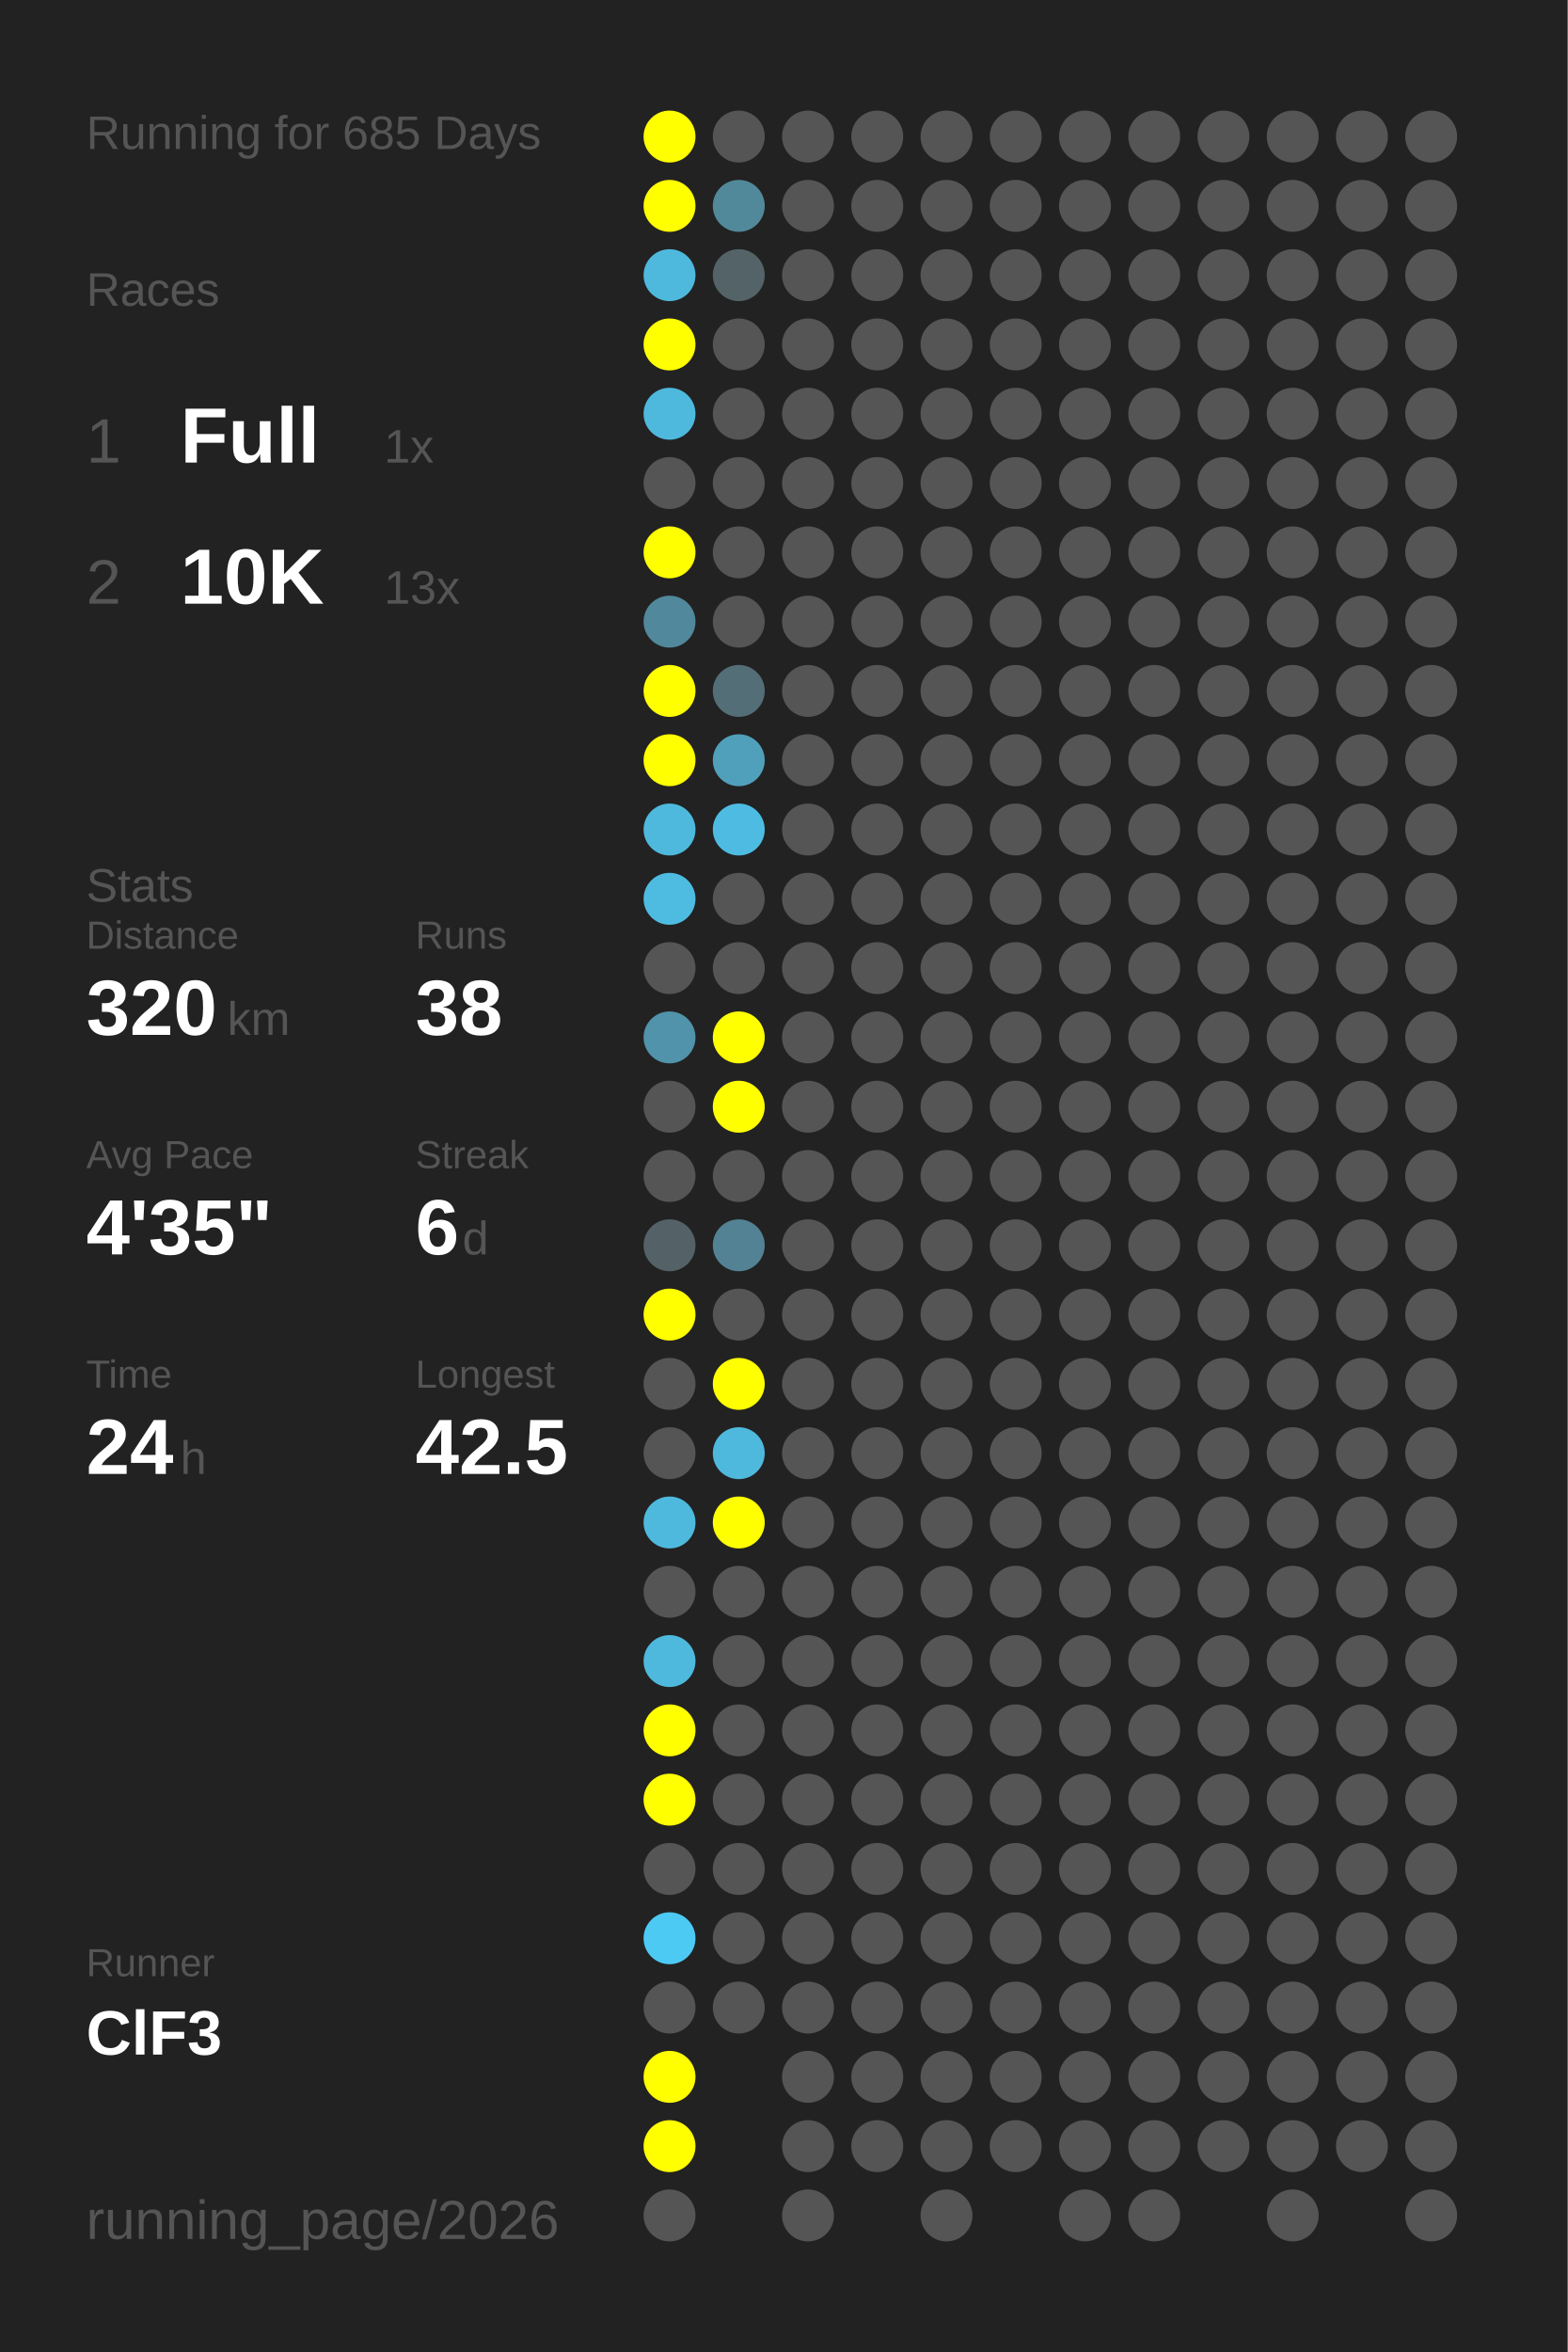
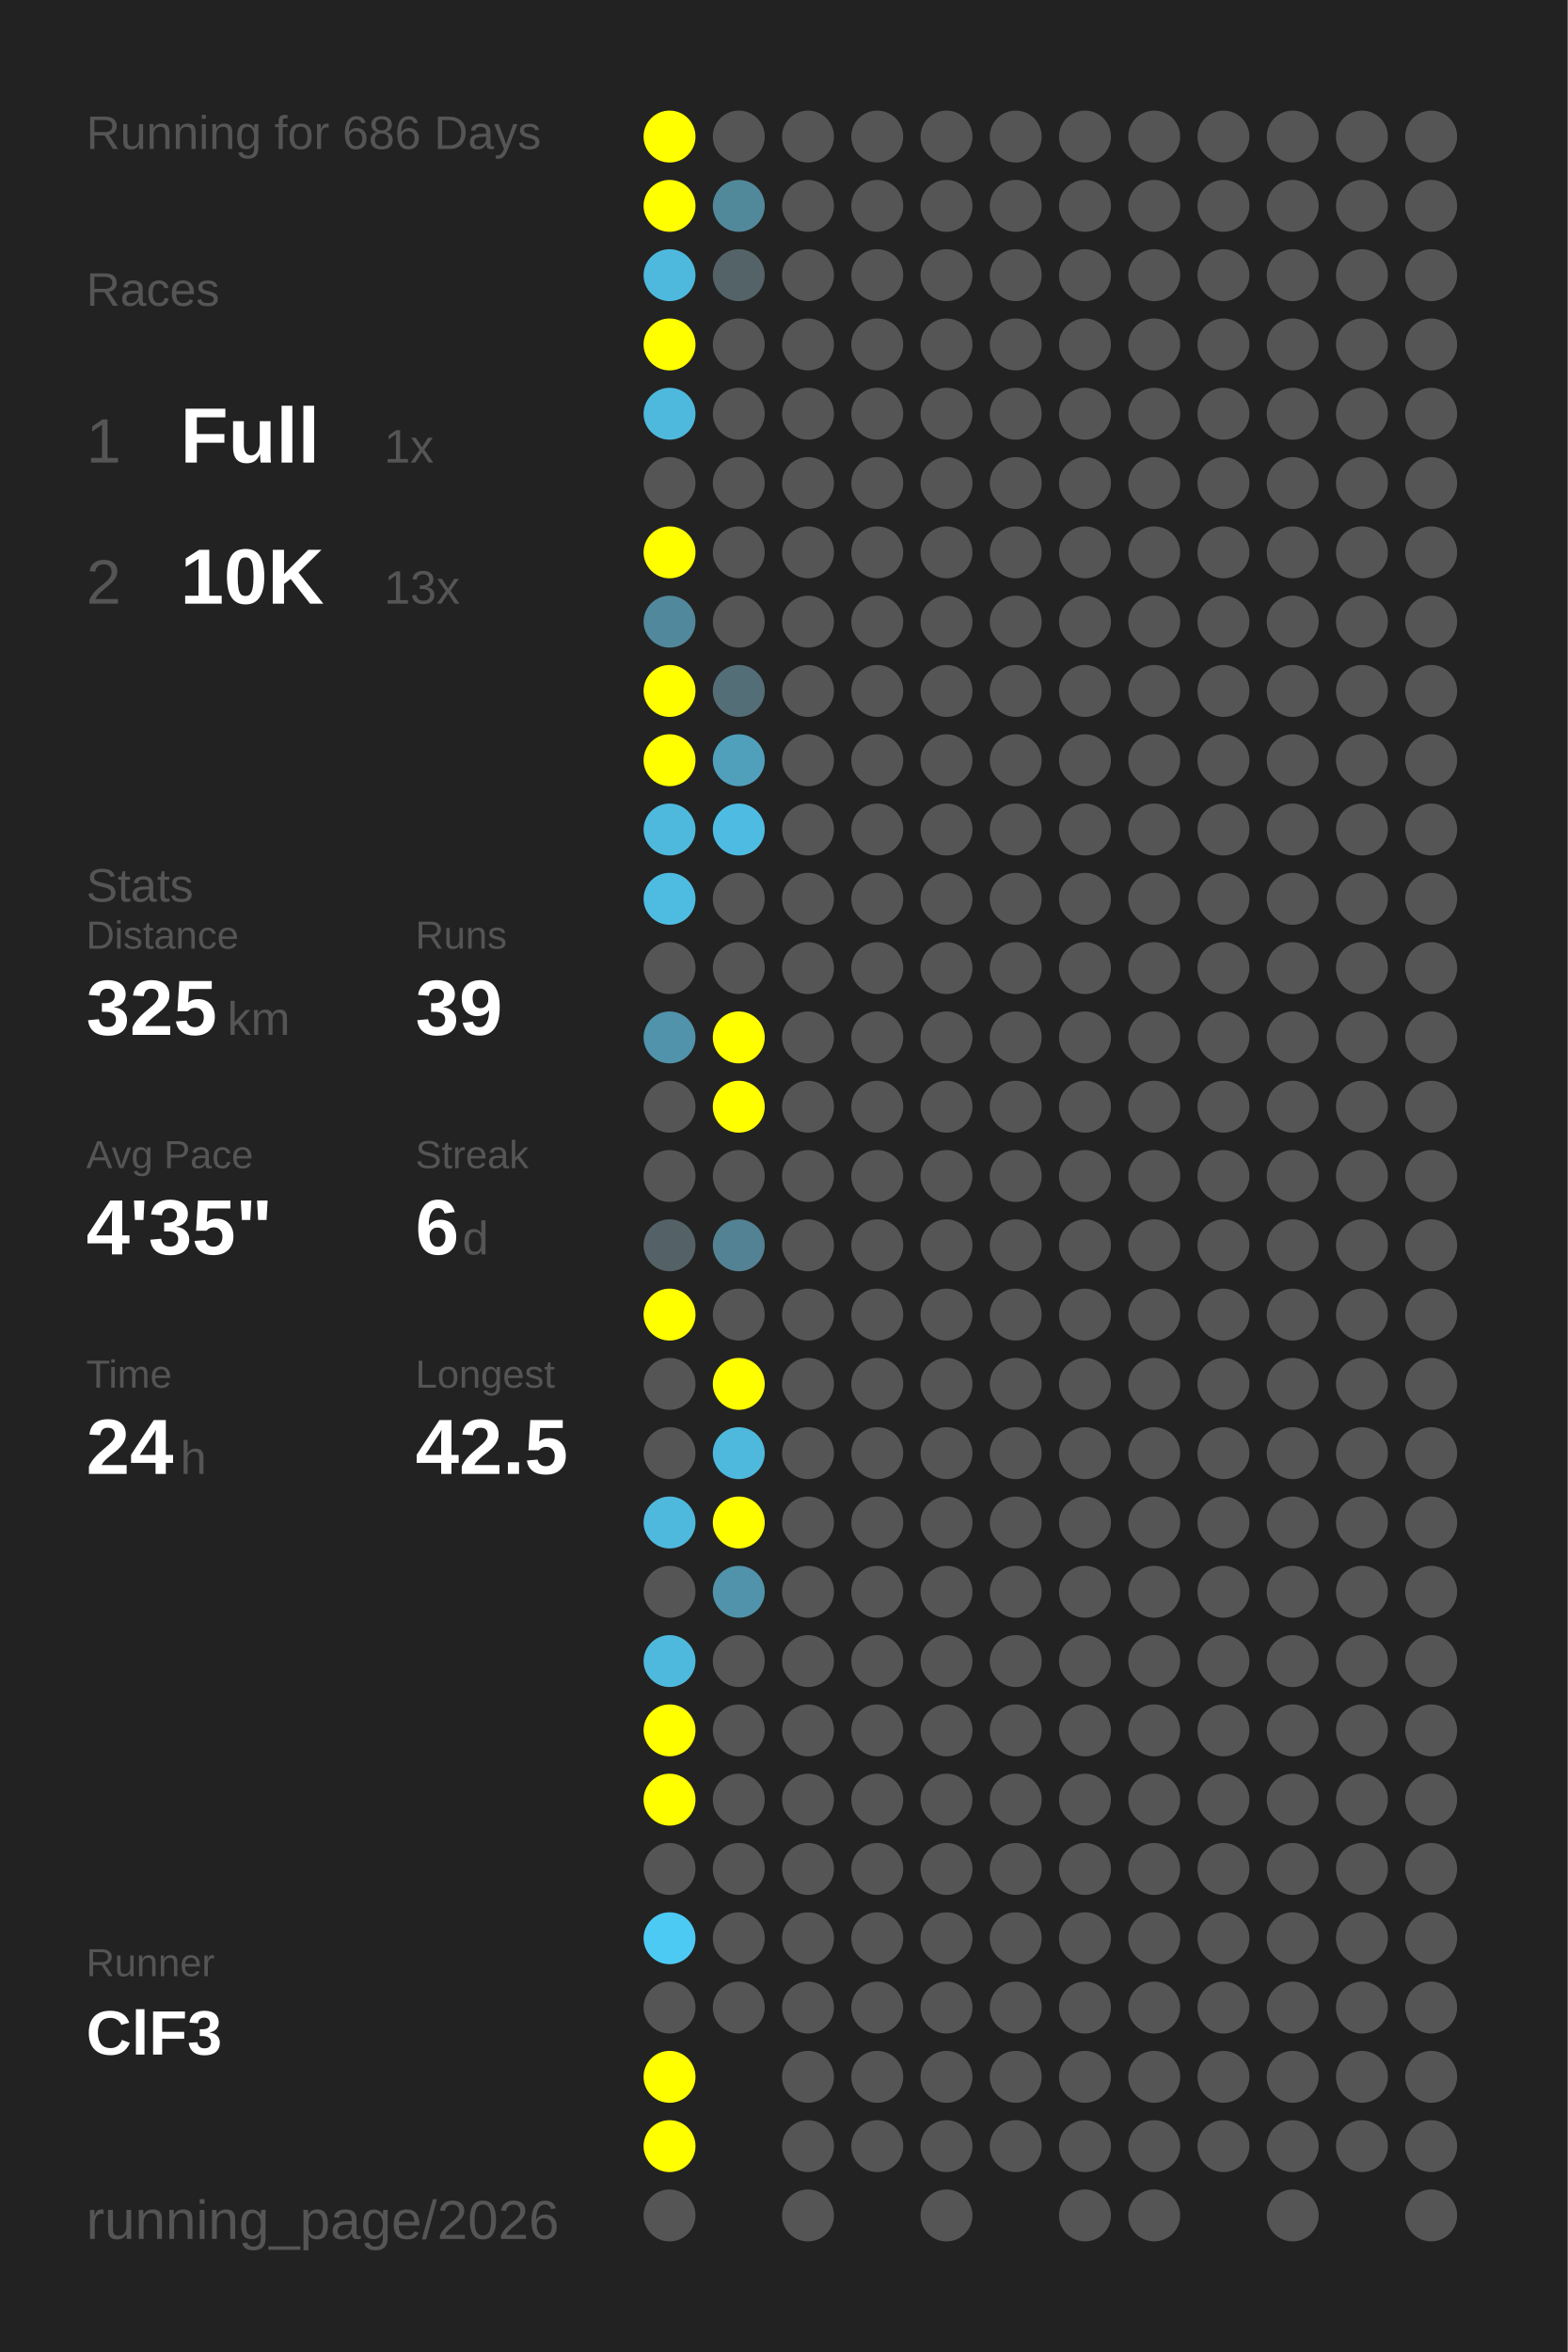
<svg xmlns="http://www.w3.org/2000/svg" baseProfile="full" height="300mm" version="1.1" viewBox="0,0,200,300" width="200mm">
  <defs />
  <rect fill="#222222" height="300" width="200" x="0" y="0" />
-   <text fill="#555555" style="font-size:6px; font-family:Arial;" x="11" y="19">Running for 685 Days</text>
+   <text fill="#555555" style="font-size:6px; font-family:Arial;" x="11" y="19">Running for 686 Days</text>
  <text fill="#555555" style="font-size:6px; font-family:Arial;" x="11" y="39">Races</text>
  <text fill="#555555" style="font-size:8px; font-family:Arial;" x="11" y="59">1</text>
  <text fill="#FFFFFF" style="font-size:10px; font-family:Arial; font-weight:bold;" x="23" y="59">Full</text>
  <text fill="#555555" style="font-size:6px; font-family:Arial;" x="49" y="59">1x</text>
  <text fill="#555555" style="font-size:8px; font-family:Arial;" x="11" y="77">2</text>
  <text fill="#FFFFFF" style="font-size:10px; font-family:Arial; font-weight:bold;" x="23" y="77">10K</text>
  <text fill="#555555" style="font-size:6px; font-family:Arial;" x="49" y="77">13x</text>
  <text fill="#555555" style="font-size:6px; font-family:Arial;" x="11" y="115">Stats</text>
  <text fill="#555555" style="font-size:5px; font-family:Arial;" x="11" y="121">Distance</text>
-   <text fill="#FFFFFF" style="font-size:10px; font-family:Arial; font-weight:bold;" x="11" y="132">320</text>
+   <text fill="#FFFFFF" style="font-size:10px; font-family:Arial; font-weight:bold;" x="11" y="132">325</text>
  <text fill="#555555" style="font-size:6px; font-family:Arial;" x="29" y="132">km</text>
  <text fill="#555555" style="font-size:5px; font-family:Arial;" x="53" y="121">Runs</text>
-   <text fill="#FFFFFF" style="font-size:10px; font-family:Arial; font-weight:bold;" x="53" y="132">38</text>
+   <text fill="#FFFFFF" style="font-size:10px; font-family:Arial; font-weight:bold;" x="53" y="132">39</text>
  <text fill="#555555" style="font-size:5px; font-family:Arial;" x="11" y="149">Avg Pace</text>
  <text fill="#FFFFFF" style="font-size:10px; font-family:Arial; font-weight:bold;" x="11" y="160">4'35"</text>
  <text fill="#555555" style="font-size:5px; font-family:Arial;" x="53" y="149">Streak</text>
  <text fill="#FFFFFF" style="font-size:10px; font-family:Arial; font-weight:bold;" x="53" y="160">6</text>
  <text fill="#555555" style="font-size:6px; font-family:Arial;" x="59" y="160">d</text>
  <text fill="#555555" style="font-size:5px; font-family:Arial;" x="11" y="177">Time</text>
  <text fill="#FFFFFF" style="font-size:10px; font-family:Arial; font-weight:bold;" x="11" y="188">24</text>
  <text fill="#555555" style="font-size:6px; font-family:Arial;" x="23" y="188">h</text>
  <text fill="#555555" style="font-size:5px; font-family:Arial;" x="53" y="177">Longest</text>
  <text fill="#FFFFFF" style="font-size:10px; font-family:Arial; font-weight:bold;" x="53" y="188">42.5</text>
  <text fill="#555555" style="font-size:5px; font-family:Arial;" x="11" y="252.065">Runner</text>
  <text fill="#FFFFFF" style="font-size:8px; font-family:Arial; font-weight:bold;" x="11" y="262.065">ClF3</text>
  <text fill="#555555" style="font-size:7px; font-family:Arial;" x="11" y="285.581">running_page/2026</text>
  <circle cx="85.417" cy="17.419" fill="#FFFF00" r="3.312" />
  <circle cx="85.417" cy="26.258" fill="#FFFF00" r="3.312" />
  <circle cx="85.417" cy="35.097" fill="#4eb9dd" r="3.312" />
  <circle cx="85.417" cy="43.935" fill="#FFFF00" r="3.312" />
  <circle cx="85.417" cy="52.774" fill="#4eb9dd" r="3.312" />
  <circle cx="85.417" cy="61.613" fill="#555555" r="3.312" />
  <circle cx="85.417" cy="70.452" fill="#FFFF00" r="3.312" />
  <circle cx="85.417" cy="79.29" fill="#51889b" r="3.312" />
  <circle cx="85.417" cy="88.129" fill="#FFFF00" r="3.312" />
  <circle cx="85.417" cy="96.968" fill="#FFFF00" r="3.312" />
  <circle cx="85.417" cy="105.806" fill="#4eb9dd" r="3.312" />
  <circle cx="85.417" cy="114.645" fill="#4ebce1" r="3.312" />
  <circle cx="85.417" cy="123.484" fill="#555555" r="3.312" />
  <circle cx="85.417" cy="132.323" fill="#5093aa" r="3.312" />
  <circle cx="85.417" cy="141.161" fill="#555555" r="3.312" />
  <circle cx="85.417" cy="150" fill="#555555" r="3.312" />
  <circle cx="85.417" cy="158.839" fill="#546267" r="3.312" />
  <circle cx="85.417" cy="167.677" fill="#FFFF00" r="3.312" />
  <circle cx="85.417" cy="176.516" fill="#555555" r="3.312" />
  <circle cx="85.417" cy="185.355" fill="#555555" r="3.312" />
  <circle cx="85.417" cy="194.194" fill="#4eb9dd" r="3.312" />
  <circle cx="85.417" cy="203.032" fill="#555555" r="3.312" />
  <circle cx="85.417" cy="211.871" fill="#4eb9dd" r="3.312" />
  <circle cx="85.417" cy="220.71" fill="#FFFF00" r="3.312" />
  <circle cx="85.417" cy="229.548" fill="#FFFF00" r="3.312" />
  <circle cx="85.417" cy="238.387" fill="#555555" r="3.312" />
  <circle cx="85.417" cy="247.226" fill="#4dcaf4" r="3.312" />
  <circle cx="85.417" cy="256.065" fill="#555555" r="3.312" />
  <circle cx="85.417" cy="264.903" fill="#FFFF00" r="3.312" />
  <circle cx="85.417" cy="273.742" fill="#FFFF00" r="3.312" />
  <circle cx="85.417" cy="282.581" fill="#555555" r="3.312" />
  <circle cx="94.25" cy="17.419" fill="#555555" r="3.312" />
  <circle cx="94.25" cy="26.258" fill="#51899b" r="3.312" />
  <circle cx="94.25" cy="35.097" fill="#546368" r="3.312" />
  <circle cx="94.25" cy="43.935" fill="#555555" r="3.312" />
  <circle cx="94.25" cy="52.774" fill="#555555" r="3.312" />
  <circle cx="94.25" cy="61.613" fill="#555555" r="3.312" />
  <circle cx="94.25" cy="70.452" fill="#555555" r="3.312" />
  <circle cx="94.25" cy="79.29" fill="#555555" r="3.312" />
  <circle cx="94.25" cy="88.129" fill="#536e77" r="3.312" />
  <circle cx="94.25" cy="96.968" fill="#50a0bc" r="3.312" />
  <circle cx="94.25" cy="105.806" fill="#4ebce2" r="3.312" />
  <circle cx="94.25" cy="114.645" fill="#555555" r="3.312" />
  <circle cx="94.25" cy="123.484" fill="#555555" r="3.312" />
  <circle cx="94.25" cy="132.323" fill="#FFFF00" r="3.312" />
  <circle cx="94.25" cy="141.161" fill="#FFFF00" r="3.312" />
  <circle cx="94.25" cy="150" fill="#555555" r="3.312" />
  <circle cx="94.25" cy="158.839" fill="#528293" r="3.312" />
  <circle cx="94.25" cy="167.677" fill="#555555" r="3.312" />
  <circle cx="94.25" cy="176.516" fill="#FFFF00" r="3.312" />
  <circle cx="94.25" cy="185.355" fill="#4eb9dd" r="3.312" />
  <circle cx="94.25" cy="194.194" fill="#FFFF00" r="3.312" />
-   <circle cx="94.25" cy="203.032" fill="#555555" r="3.312" />
+   <circle cx="94.25" cy="203.032" fill="#5093aa" r="3.312" />
  <circle cx="94.25" cy="211.871" fill="#555555" r="3.312" />
  <circle cx="94.25" cy="220.71" fill="#555555" r="3.312" />
  <circle cx="94.25" cy="229.548" fill="#555555" r="3.312" />
  <circle cx="94.25" cy="238.387" fill="#555555" r="3.312" />
  <circle cx="94.25" cy="247.226" fill="#555555" r="3.312" />
  <circle cx="94.25" cy="256.065" fill="#555555" r="3.312" />
  <circle cx="103.083" cy="17.419" fill="#555555" r="3.312" />
  <circle cx="103.083" cy="26.258" fill="#555555" r="3.312" />
  <circle cx="103.083" cy="35.097" fill="#555555" r="3.312" />
  <circle cx="103.083" cy="43.935" fill="#555555" r="3.312" />
  <circle cx="103.083" cy="52.774" fill="#555555" r="3.312" />
  <circle cx="103.083" cy="61.613" fill="#555555" r="3.312" />
  <circle cx="103.083" cy="70.452" fill="#555555" r="3.312" />
  <circle cx="103.083" cy="79.29" fill="#555555" r="3.312" />
  <circle cx="103.083" cy="88.129" fill="#555555" r="3.312" />
  <circle cx="103.083" cy="96.968" fill="#555555" r="3.312" />
  <circle cx="103.083" cy="105.806" fill="#555555" r="3.312" />
  <circle cx="103.083" cy="114.645" fill="#555555" r="3.312" />
  <circle cx="103.083" cy="123.484" fill="#555555" r="3.312" />
  <circle cx="103.083" cy="132.323" fill="#555555" r="3.312" />
  <circle cx="103.083" cy="141.161" fill="#555555" r="3.312" />
  <circle cx="103.083" cy="150" fill="#555555" r="3.312" />
  <circle cx="103.083" cy="158.839" fill="#555555" r="3.312" />
  <circle cx="103.083" cy="167.677" fill="#555555" r="3.312" />
  <circle cx="103.083" cy="176.516" fill="#555555" r="3.312" />
  <circle cx="103.083" cy="185.355" fill="#555555" r="3.312" />
  <circle cx="103.083" cy="194.194" fill="#555555" r="3.312" />
  <circle cx="103.083" cy="203.032" fill="#555555" r="3.312" />
  <circle cx="103.083" cy="211.871" fill="#555555" r="3.312" />
  <circle cx="103.083" cy="220.71" fill="#555555" r="3.312" />
  <circle cx="103.083" cy="229.548" fill="#555555" r="3.312" />
  <circle cx="103.083" cy="238.387" fill="#555555" r="3.312" />
  <circle cx="103.083" cy="247.226" fill="#555555" r="3.312" />
  <circle cx="103.083" cy="256.065" fill="#555555" r="3.312" />
  <circle cx="103.083" cy="264.903" fill="#555555" r="3.312" />
  <circle cx="103.083" cy="273.742" fill="#555555" r="3.312" />
  <circle cx="103.083" cy="282.581" fill="#555555" r="3.312" />
  <circle cx="111.917" cy="17.419" fill="#555555" r="3.312" />
  <circle cx="111.917" cy="26.258" fill="#555555" r="3.312" />
  <circle cx="111.917" cy="35.097" fill="#555555" r="3.312" />
  <circle cx="111.917" cy="43.935" fill="#555555" r="3.312" />
  <circle cx="111.917" cy="52.774" fill="#555555" r="3.312" />
  <circle cx="111.917" cy="61.613" fill="#555555" r="3.312" />
  <circle cx="111.917" cy="70.452" fill="#555555" r="3.312" />
  <circle cx="111.917" cy="79.29" fill="#555555" r="3.312" />
  <circle cx="111.917" cy="88.129" fill="#555555" r="3.312" />
  <circle cx="111.917" cy="96.968" fill="#555555" r="3.312" />
  <circle cx="111.917" cy="105.806" fill="#555555" r="3.312" />
  <circle cx="111.917" cy="114.645" fill="#555555" r="3.312" />
  <circle cx="111.917" cy="123.484" fill="#555555" r="3.312" />
  <circle cx="111.917" cy="132.323" fill="#555555" r="3.312" />
  <circle cx="111.917" cy="141.161" fill="#555555" r="3.312" />
  <circle cx="111.917" cy="150" fill="#555555" r="3.312" />
  <circle cx="111.917" cy="158.839" fill="#555555" r="3.312" />
  <circle cx="111.917" cy="167.677" fill="#555555" r="3.312" />
  <circle cx="111.917" cy="176.516" fill="#555555" r="3.312" />
  <circle cx="111.917" cy="185.355" fill="#555555" r="3.312" />
  <circle cx="111.917" cy="194.194" fill="#555555" r="3.312" />
  <circle cx="111.917" cy="203.032" fill="#555555" r="3.312" />
  <circle cx="111.917" cy="211.871" fill="#555555" r="3.312" />
  <circle cx="111.917" cy="220.71" fill="#555555" r="3.312" />
  <circle cx="111.917" cy="229.548" fill="#555555" r="3.312" />
  <circle cx="111.917" cy="238.387" fill="#555555" r="3.312" />
  <circle cx="111.917" cy="247.226" fill="#555555" r="3.312" />
  <circle cx="111.917" cy="256.065" fill="#555555" r="3.312" />
  <circle cx="111.917" cy="264.903" fill="#555555" r="3.312" />
  <circle cx="111.917" cy="273.742" fill="#555555" r="3.312" />
  <circle cx="120.75" cy="17.419" fill="#555555" r="3.312" />
  <circle cx="120.75" cy="26.258" fill="#555555" r="3.312" />
  <circle cx="120.75" cy="35.097" fill="#555555" r="3.312" />
  <circle cx="120.75" cy="43.935" fill="#555555" r="3.312" />
  <circle cx="120.75" cy="52.774" fill="#555555" r="3.312" />
  <circle cx="120.75" cy="61.613" fill="#555555" r="3.312" />
  <circle cx="120.75" cy="70.452" fill="#555555" r="3.312" />
  <circle cx="120.75" cy="79.29" fill="#555555" r="3.312" />
  <circle cx="120.75" cy="88.129" fill="#555555" r="3.312" />
  <circle cx="120.75" cy="96.968" fill="#555555" r="3.312" />
  <circle cx="120.75" cy="105.806" fill="#555555" r="3.312" />
  <circle cx="120.75" cy="114.645" fill="#555555" r="3.312" />
  <circle cx="120.75" cy="123.484" fill="#555555" r="3.312" />
  <circle cx="120.75" cy="132.323" fill="#555555" r="3.312" />
  <circle cx="120.75" cy="141.161" fill="#555555" r="3.312" />
  <circle cx="120.75" cy="150" fill="#555555" r="3.312" />
  <circle cx="120.75" cy="158.839" fill="#555555" r="3.312" />
  <circle cx="120.75" cy="167.677" fill="#555555" r="3.312" />
  <circle cx="120.75" cy="176.516" fill="#555555" r="3.312" />
  <circle cx="120.75" cy="185.355" fill="#555555" r="3.312" />
  <circle cx="120.75" cy="194.194" fill="#555555" r="3.312" />
  <circle cx="120.75" cy="203.032" fill="#555555" r="3.312" />
  <circle cx="120.75" cy="211.871" fill="#555555" r="3.312" />
  <circle cx="120.75" cy="220.71" fill="#555555" r="3.312" />
  <circle cx="120.75" cy="229.548" fill="#555555" r="3.312" />
  <circle cx="120.75" cy="238.387" fill="#555555" r="3.312" />
  <circle cx="120.75" cy="247.226" fill="#555555" r="3.312" />
  <circle cx="120.75" cy="256.065" fill="#555555" r="3.312" />
  <circle cx="120.75" cy="264.903" fill="#555555" r="3.312" />
  <circle cx="120.75" cy="273.742" fill="#555555" r="3.312" />
  <circle cx="120.75" cy="282.581" fill="#555555" r="3.312" />
  <circle cx="129.583" cy="17.419" fill="#555555" r="3.312" />
  <circle cx="129.583" cy="26.258" fill="#555555" r="3.312" />
  <circle cx="129.583" cy="35.097" fill="#555555" r="3.312" />
  <circle cx="129.583" cy="43.935" fill="#555555" r="3.312" />
  <circle cx="129.583" cy="52.774" fill="#555555" r="3.312" />
  <circle cx="129.583" cy="61.613" fill="#555555" r="3.312" />
  <circle cx="129.583" cy="70.452" fill="#555555" r="3.312" />
  <circle cx="129.583" cy="79.29" fill="#555555" r="3.312" />
  <circle cx="129.583" cy="88.129" fill="#555555" r="3.312" />
  <circle cx="129.583" cy="96.968" fill="#555555" r="3.312" />
  <circle cx="129.583" cy="105.806" fill="#555555" r="3.312" />
  <circle cx="129.583" cy="114.645" fill="#555555" r="3.312" />
  <circle cx="129.583" cy="123.484" fill="#555555" r="3.312" />
  <circle cx="129.583" cy="132.323" fill="#555555" r="3.312" />
  <circle cx="129.583" cy="141.161" fill="#555555" r="3.312" />
  <circle cx="129.583" cy="150" fill="#555555" r="3.312" />
  <circle cx="129.583" cy="158.839" fill="#555555" r="3.312" />
  <circle cx="129.583" cy="167.677" fill="#555555" r="3.312" />
  <circle cx="129.583" cy="176.516" fill="#555555" r="3.312" />
  <circle cx="129.583" cy="185.355" fill="#555555" r="3.312" />
  <circle cx="129.583" cy="194.194" fill="#555555" r="3.312" />
  <circle cx="129.583" cy="203.032" fill="#555555" r="3.312" />
  <circle cx="129.583" cy="211.871" fill="#555555" r="3.312" />
  <circle cx="129.583" cy="220.71" fill="#555555" r="3.312" />
  <circle cx="129.583" cy="229.548" fill="#555555" r="3.312" />
  <circle cx="129.583" cy="238.387" fill="#555555" r="3.312" />
  <circle cx="129.583" cy="247.226" fill="#555555" r="3.312" />
  <circle cx="129.583" cy="256.065" fill="#555555" r="3.312" />
  <circle cx="129.583" cy="264.903" fill="#555555" r="3.312" />
  <circle cx="129.583" cy="273.742" fill="#555555" r="3.312" />
  <circle cx="138.417" cy="17.419" fill="#555555" r="3.312" />
  <circle cx="138.417" cy="26.258" fill="#555555" r="3.312" />
  <circle cx="138.417" cy="35.097" fill="#555555" r="3.312" />
  <circle cx="138.417" cy="43.935" fill="#555555" r="3.312" />
  <circle cx="138.417" cy="52.774" fill="#555555" r="3.312" />
  <circle cx="138.417" cy="61.613" fill="#555555" r="3.312" />
  <circle cx="138.417" cy="70.452" fill="#555555" r="3.312" />
  <circle cx="138.417" cy="79.29" fill="#555555" r="3.312" />
  <circle cx="138.417" cy="88.129" fill="#555555" r="3.312" />
  <circle cx="138.417" cy="96.968" fill="#555555" r="3.312" />
  <circle cx="138.417" cy="105.806" fill="#555555" r="3.312" />
  <circle cx="138.417" cy="114.645" fill="#555555" r="3.312" />
  <circle cx="138.417" cy="123.484" fill="#555555" r="3.312" />
  <circle cx="138.417" cy="132.323" fill="#555555" r="3.312" />
  <circle cx="138.417" cy="141.161" fill="#555555" r="3.312" />
  <circle cx="138.417" cy="150" fill="#555555" r="3.312" />
  <circle cx="138.417" cy="158.839" fill="#555555" r="3.312" />
  <circle cx="138.417" cy="167.677" fill="#555555" r="3.312" />
  <circle cx="138.417" cy="176.516" fill="#555555" r="3.312" />
  <circle cx="138.417" cy="185.355" fill="#555555" r="3.312" />
  <circle cx="138.417" cy="194.194" fill="#555555" r="3.312" />
  <circle cx="138.417" cy="203.032" fill="#555555" r="3.312" />
  <circle cx="138.417" cy="211.871" fill="#555555" r="3.312" />
  <circle cx="138.417" cy="220.71" fill="#555555" r="3.312" />
  <circle cx="138.417" cy="229.548" fill="#555555" r="3.312" />
  <circle cx="138.417" cy="238.387" fill="#555555" r="3.312" />
  <circle cx="138.417" cy="247.226" fill="#555555" r="3.312" />
  <circle cx="138.417" cy="256.065" fill="#555555" r="3.312" />
  <circle cx="138.417" cy="264.903" fill="#555555" r="3.312" />
  <circle cx="138.417" cy="273.742" fill="#555555" r="3.312" />
  <circle cx="138.417" cy="282.581" fill="#555555" r="3.312" />
  <circle cx="147.25" cy="17.419" fill="#555555" r="3.312" />
  <circle cx="147.25" cy="26.258" fill="#555555" r="3.312" />
  <circle cx="147.25" cy="35.097" fill="#555555" r="3.312" />
  <circle cx="147.25" cy="43.935" fill="#555555" r="3.312" />
  <circle cx="147.25" cy="52.774" fill="#555555" r="3.312" />
  <circle cx="147.25" cy="61.613" fill="#555555" r="3.312" />
  <circle cx="147.25" cy="70.452" fill="#555555" r="3.312" />
  <circle cx="147.25" cy="79.29" fill="#555555" r="3.312" />
  <circle cx="147.25" cy="88.129" fill="#555555" r="3.312" />
  <circle cx="147.25" cy="96.968" fill="#555555" r="3.312" />
  <circle cx="147.25" cy="105.806" fill="#555555" r="3.312" />
  <circle cx="147.25" cy="114.645" fill="#555555" r="3.312" />
  <circle cx="147.25" cy="123.484" fill="#555555" r="3.312" />
  <circle cx="147.25" cy="132.323" fill="#555555" r="3.312" />
  <circle cx="147.25" cy="141.161" fill="#555555" r="3.312" />
  <circle cx="147.25" cy="150" fill="#555555" r="3.312" />
  <circle cx="147.25" cy="158.839" fill="#555555" r="3.312" />
  <circle cx="147.25" cy="167.677" fill="#555555" r="3.312" />
  <circle cx="147.25" cy="176.516" fill="#555555" r="3.312" />
  <circle cx="147.25" cy="185.355" fill="#555555" r="3.312" />
  <circle cx="147.25" cy="194.194" fill="#555555" r="3.312" />
  <circle cx="147.25" cy="203.032" fill="#555555" r="3.312" />
  <circle cx="147.25" cy="211.871" fill="#555555" r="3.312" />
  <circle cx="147.25" cy="220.71" fill="#555555" r="3.312" />
  <circle cx="147.25" cy="229.548" fill="#555555" r="3.312" />
  <circle cx="147.25" cy="238.387" fill="#555555" r="3.312" />
  <circle cx="147.25" cy="247.226" fill="#555555" r="3.312" />
  <circle cx="147.25" cy="256.065" fill="#555555" r="3.312" />
  <circle cx="147.25" cy="264.903" fill="#555555" r="3.312" />
  <circle cx="147.25" cy="273.742" fill="#555555" r="3.312" />
  <circle cx="147.25" cy="282.581" fill="#555555" r="3.312" />
  <circle cx="156.083" cy="17.419" fill="#555555" r="3.312" />
  <circle cx="156.083" cy="26.258" fill="#555555" r="3.312" />
  <circle cx="156.083" cy="35.097" fill="#555555" r="3.312" />
  <circle cx="156.083" cy="43.935" fill="#555555" r="3.312" />
  <circle cx="156.083" cy="52.774" fill="#555555" r="3.312" />
  <circle cx="156.083" cy="61.613" fill="#555555" r="3.312" />
  <circle cx="156.083" cy="70.452" fill="#555555" r="3.312" />
  <circle cx="156.083" cy="79.29" fill="#555555" r="3.312" />
  <circle cx="156.083" cy="88.129" fill="#555555" r="3.312" />
  <circle cx="156.083" cy="96.968" fill="#555555" r="3.312" />
  <circle cx="156.083" cy="105.806" fill="#555555" r="3.312" />
  <circle cx="156.083" cy="114.645" fill="#555555" r="3.312" />
  <circle cx="156.083" cy="123.484" fill="#555555" r="3.312" />
  <circle cx="156.083" cy="132.323" fill="#555555" r="3.312" />
  <circle cx="156.083" cy="141.161" fill="#555555" r="3.312" />
  <circle cx="156.083" cy="150" fill="#555555" r="3.312" />
  <circle cx="156.083" cy="158.839" fill="#555555" r="3.312" />
  <circle cx="156.083" cy="167.677" fill="#555555" r="3.312" />
  <circle cx="156.083" cy="176.516" fill="#555555" r="3.312" />
  <circle cx="156.083" cy="185.355" fill="#555555" r="3.312" />
  <circle cx="156.083" cy="194.194" fill="#555555" r="3.312" />
  <circle cx="156.083" cy="203.032" fill="#555555" r="3.312" />
  <circle cx="156.083" cy="211.871" fill="#555555" r="3.312" />
  <circle cx="156.083" cy="220.71" fill="#555555" r="3.312" />
  <circle cx="156.083" cy="229.548" fill="#555555" r="3.312" />
  <circle cx="156.083" cy="238.387" fill="#555555" r="3.312" />
  <circle cx="156.083" cy="247.226" fill="#555555" r="3.312" />
  <circle cx="156.083" cy="256.065" fill="#555555" r="3.312" />
  <circle cx="156.083" cy="264.903" fill="#555555" r="3.312" />
  <circle cx="156.083" cy="273.742" fill="#555555" r="3.312" />
  <circle cx="164.917" cy="17.419" fill="#555555" r="3.312" />
  <circle cx="164.917" cy="26.258" fill="#555555" r="3.312" />
  <circle cx="164.917" cy="35.097" fill="#555555" r="3.312" />
  <circle cx="164.917" cy="43.935" fill="#555555" r="3.312" />
  <circle cx="164.917" cy="52.774" fill="#555555" r="3.312" />
  <circle cx="164.917" cy="61.613" fill="#555555" r="3.312" />
  <circle cx="164.917" cy="70.452" fill="#555555" r="3.312" />
  <circle cx="164.917" cy="79.29" fill="#555555" r="3.312" />
  <circle cx="164.917" cy="88.129" fill="#555555" r="3.312" />
  <circle cx="164.917" cy="96.968" fill="#555555" r="3.312" />
  <circle cx="164.917" cy="105.806" fill="#555555" r="3.312" />
  <circle cx="164.917" cy="114.645" fill="#555555" r="3.312" />
  <circle cx="164.917" cy="123.484" fill="#555555" r="3.312" />
  <circle cx="164.917" cy="132.323" fill="#555555" r="3.312" />
  <circle cx="164.917" cy="141.161" fill="#555555" r="3.312" />
  <circle cx="164.917" cy="150" fill="#555555" r="3.312" />
  <circle cx="164.917" cy="158.839" fill="#555555" r="3.312" />
  <circle cx="164.917" cy="167.677" fill="#555555" r="3.312" />
  <circle cx="164.917" cy="176.516" fill="#555555" r="3.312" />
  <circle cx="164.917" cy="185.355" fill="#555555" r="3.312" />
  <circle cx="164.917" cy="194.194" fill="#555555" r="3.312" />
  <circle cx="164.917" cy="203.032" fill="#555555" r="3.312" />
  <circle cx="164.917" cy="211.871" fill="#555555" r="3.312" />
  <circle cx="164.917" cy="220.71" fill="#555555" r="3.312" />
  <circle cx="164.917" cy="229.548" fill="#555555" r="3.312" />
  <circle cx="164.917" cy="238.387" fill="#555555" r="3.312" />
  <circle cx="164.917" cy="247.226" fill="#555555" r="3.312" />
  <circle cx="164.917" cy="256.065" fill="#555555" r="3.312" />
  <circle cx="164.917" cy="264.903" fill="#555555" r="3.312" />
  <circle cx="164.917" cy="273.742" fill="#555555" r="3.312" />
  <circle cx="164.917" cy="282.581" fill="#555555" r="3.312" />
  <circle cx="173.75" cy="17.419" fill="#555555" r="3.312" />
  <circle cx="173.75" cy="26.258" fill="#555555" r="3.312" />
  <circle cx="173.75" cy="35.097" fill="#555555" r="3.312" />
  <circle cx="173.75" cy="43.935" fill="#555555" r="3.312" />
  <circle cx="173.75" cy="52.774" fill="#555555" r="3.312" />
  <circle cx="173.75" cy="61.613" fill="#555555" r="3.312" />
  <circle cx="173.75" cy="70.452" fill="#555555" r="3.312" />
  <circle cx="173.75" cy="79.29" fill="#555555" r="3.312" />
  <circle cx="173.75" cy="88.129" fill="#555555" r="3.312" />
  <circle cx="173.75" cy="96.968" fill="#555555" r="3.312" />
  <circle cx="173.75" cy="105.806" fill="#555555" r="3.312" />
  <circle cx="173.75" cy="114.645" fill="#555555" r="3.312" />
  <circle cx="173.75" cy="123.484" fill="#555555" r="3.312" />
  <circle cx="173.75" cy="132.323" fill="#555555" r="3.312" />
  <circle cx="173.75" cy="141.161" fill="#555555" r="3.312" />
  <circle cx="173.75" cy="150" fill="#555555" r="3.312" />
  <circle cx="173.75" cy="158.839" fill="#555555" r="3.312" />
  <circle cx="173.75" cy="167.677" fill="#555555" r="3.312" />
  <circle cx="173.75" cy="176.516" fill="#555555" r="3.312" />
  <circle cx="173.75" cy="185.355" fill="#555555" r="3.312" />
  <circle cx="173.75" cy="194.194" fill="#555555" r="3.312" />
  <circle cx="173.75" cy="203.032" fill="#555555" r="3.312" />
  <circle cx="173.75" cy="211.871" fill="#555555" r="3.312" />
  <circle cx="173.75" cy="220.71" fill="#555555" r="3.312" />
  <circle cx="173.75" cy="229.548" fill="#555555" r="3.312" />
  <circle cx="173.75" cy="238.387" fill="#555555" r="3.312" />
  <circle cx="173.75" cy="247.226" fill="#555555" r="3.312" />
  <circle cx="173.75" cy="256.065" fill="#555555" r="3.312" />
  <circle cx="173.75" cy="264.903" fill="#555555" r="3.312" />
  <circle cx="173.75" cy="273.742" fill="#555555" r="3.312" />
  <circle cx="182.583" cy="17.419" fill="#555555" r="3.312" />
  <circle cx="182.583" cy="26.258" fill="#555555" r="3.312" />
  <circle cx="182.583" cy="35.097" fill="#555555" r="3.312" />
  <circle cx="182.583" cy="43.935" fill="#555555" r="3.312" />
  <circle cx="182.583" cy="52.774" fill="#555555" r="3.312" />
  <circle cx="182.583" cy="61.613" fill="#555555" r="3.312" />
  <circle cx="182.583" cy="70.452" fill="#555555" r="3.312" />
  <circle cx="182.583" cy="79.29" fill="#555555" r="3.312" />
  <circle cx="182.583" cy="88.129" fill="#555555" r="3.312" />
  <circle cx="182.583" cy="96.968" fill="#555555" r="3.312" />
  <circle cx="182.583" cy="105.806" fill="#555555" r="3.312" />
  <circle cx="182.583" cy="114.645" fill="#555555" r="3.312" />
  <circle cx="182.583" cy="123.484" fill="#555555" r="3.312" />
  <circle cx="182.583" cy="132.323" fill="#555555" r="3.312" />
  <circle cx="182.583" cy="141.161" fill="#555555" r="3.312" />
  <circle cx="182.583" cy="150" fill="#555555" r="3.312" />
  <circle cx="182.583" cy="158.839" fill="#555555" r="3.312" />
  <circle cx="182.583" cy="167.677" fill="#555555" r="3.312" />
  <circle cx="182.583" cy="176.516" fill="#555555" r="3.312" />
  <circle cx="182.583" cy="185.355" fill="#555555" r="3.312" />
  <circle cx="182.583" cy="194.194" fill="#555555" r="3.312" />
  <circle cx="182.583" cy="203.032" fill="#555555" r="3.312" />
  <circle cx="182.583" cy="211.871" fill="#555555" r="3.312" />
  <circle cx="182.583" cy="220.71" fill="#555555" r="3.312" />
  <circle cx="182.583" cy="229.548" fill="#555555" r="3.312" />
  <circle cx="182.583" cy="238.387" fill="#555555" r="3.312" />
  <circle cx="182.583" cy="247.226" fill="#555555" r="3.312" />
  <circle cx="182.583" cy="256.065" fill="#555555" r="3.312" />
  <circle cx="182.583" cy="264.903" fill="#555555" r="3.312" />
  <circle cx="182.583" cy="273.742" fill="#555555" r="3.312" />
  <circle cx="182.583" cy="282.581" fill="#555555" r="3.312" />
</svg>
